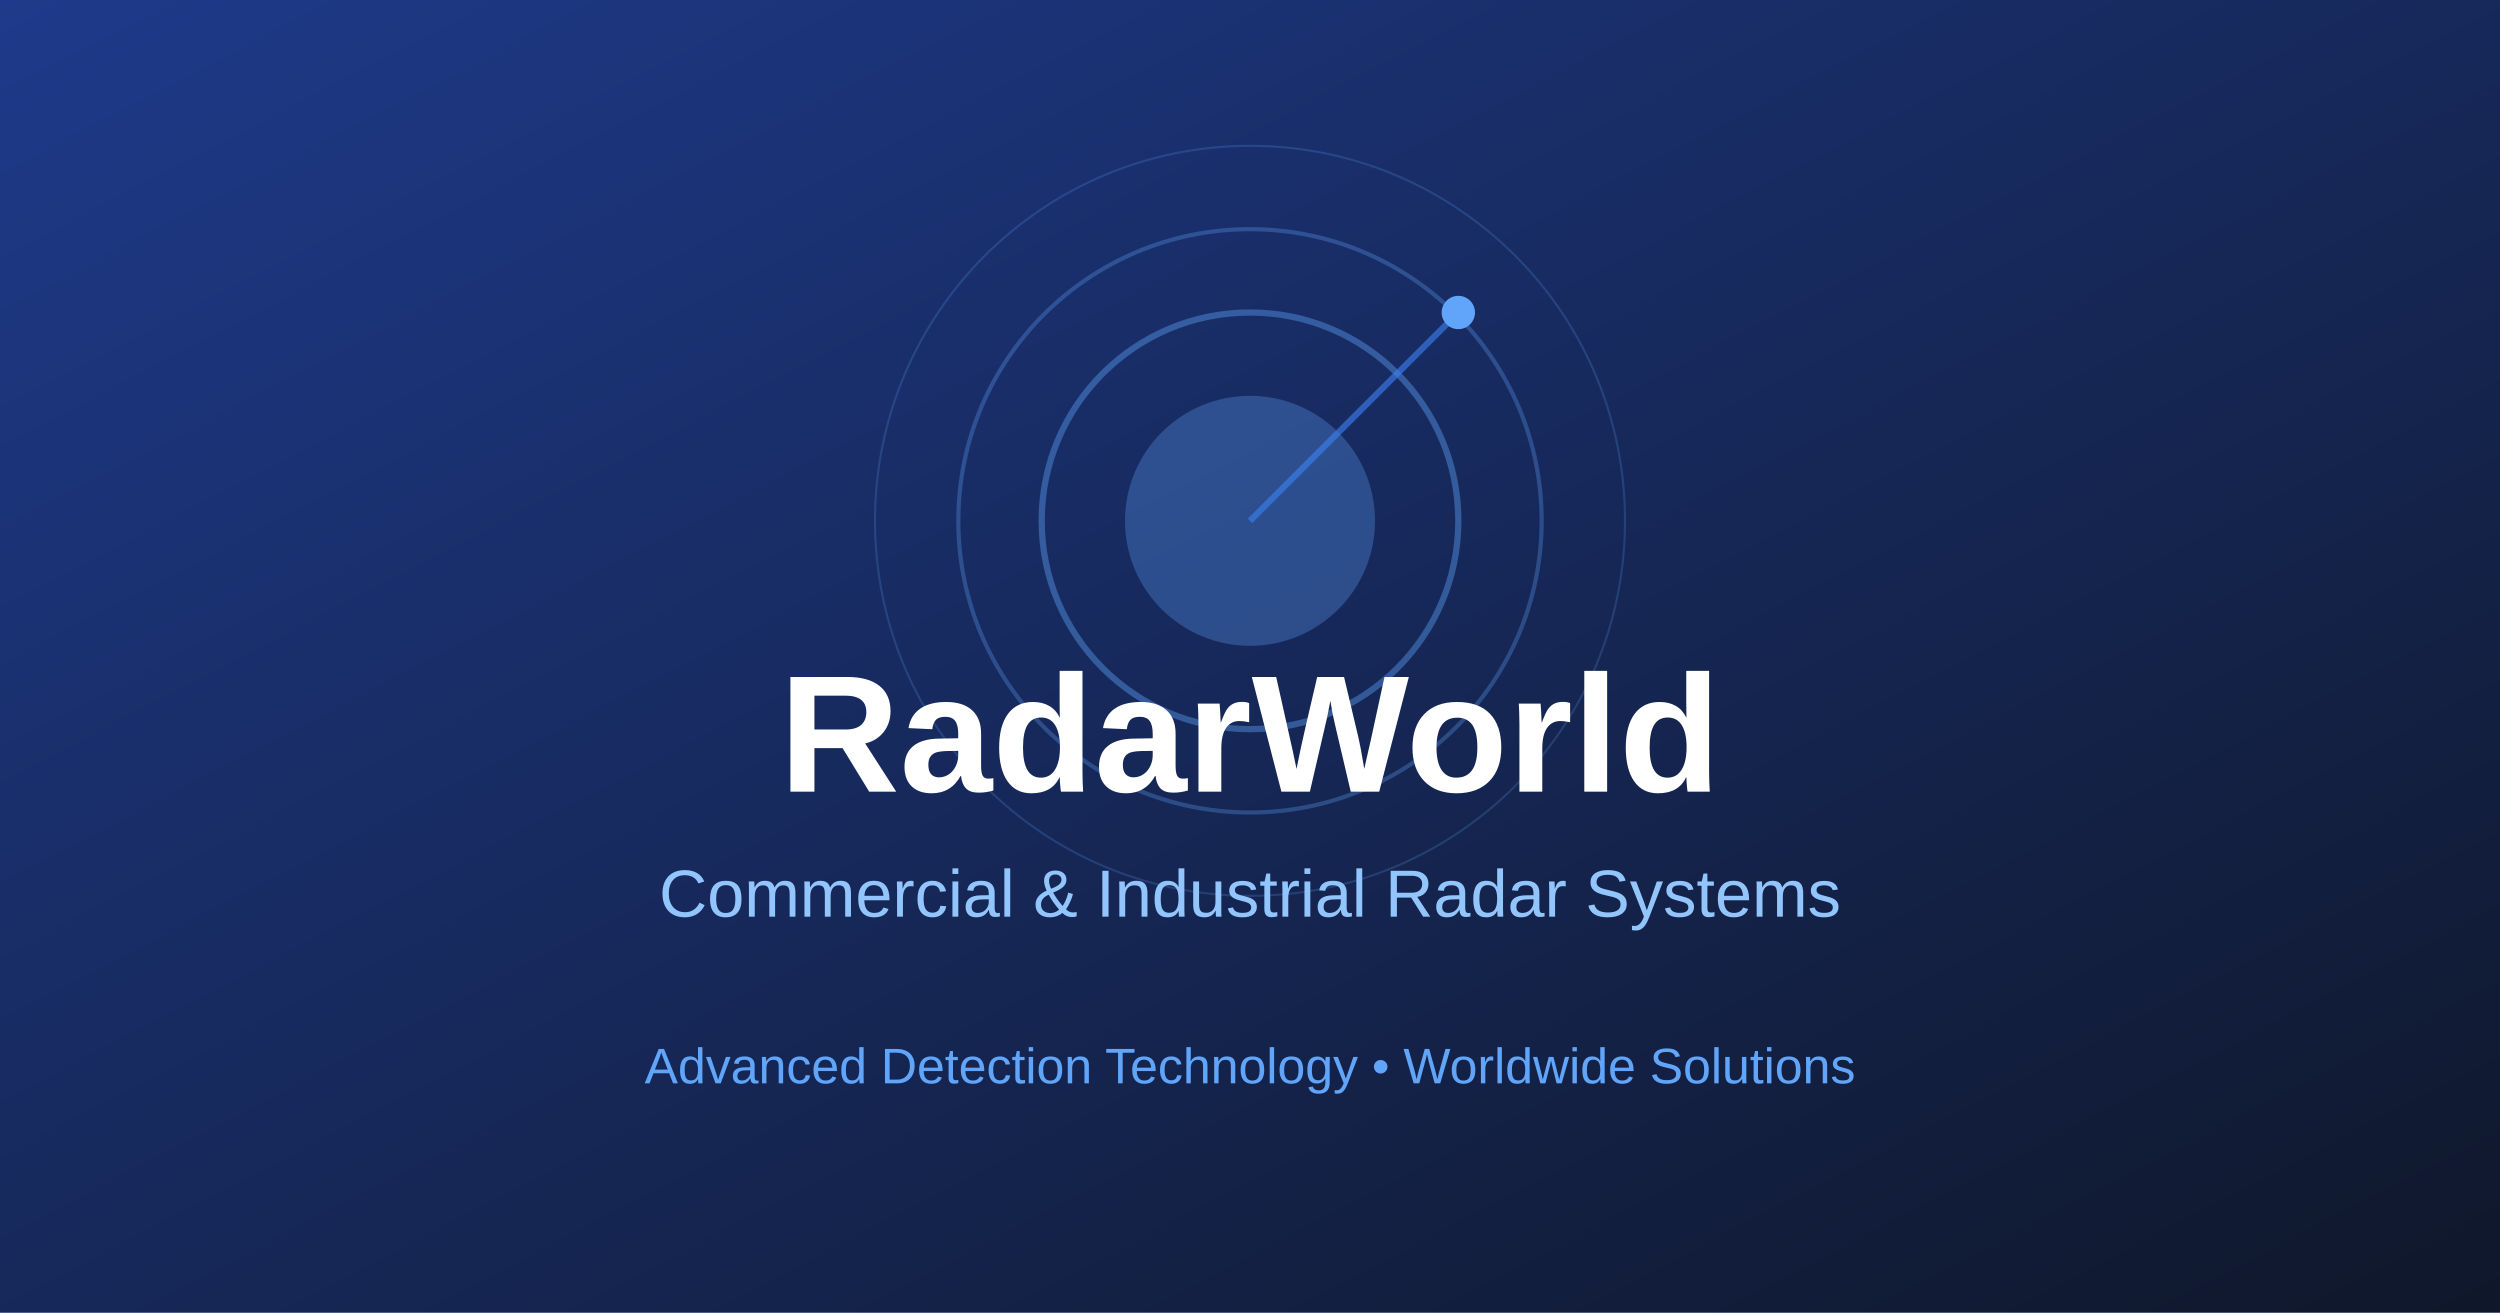
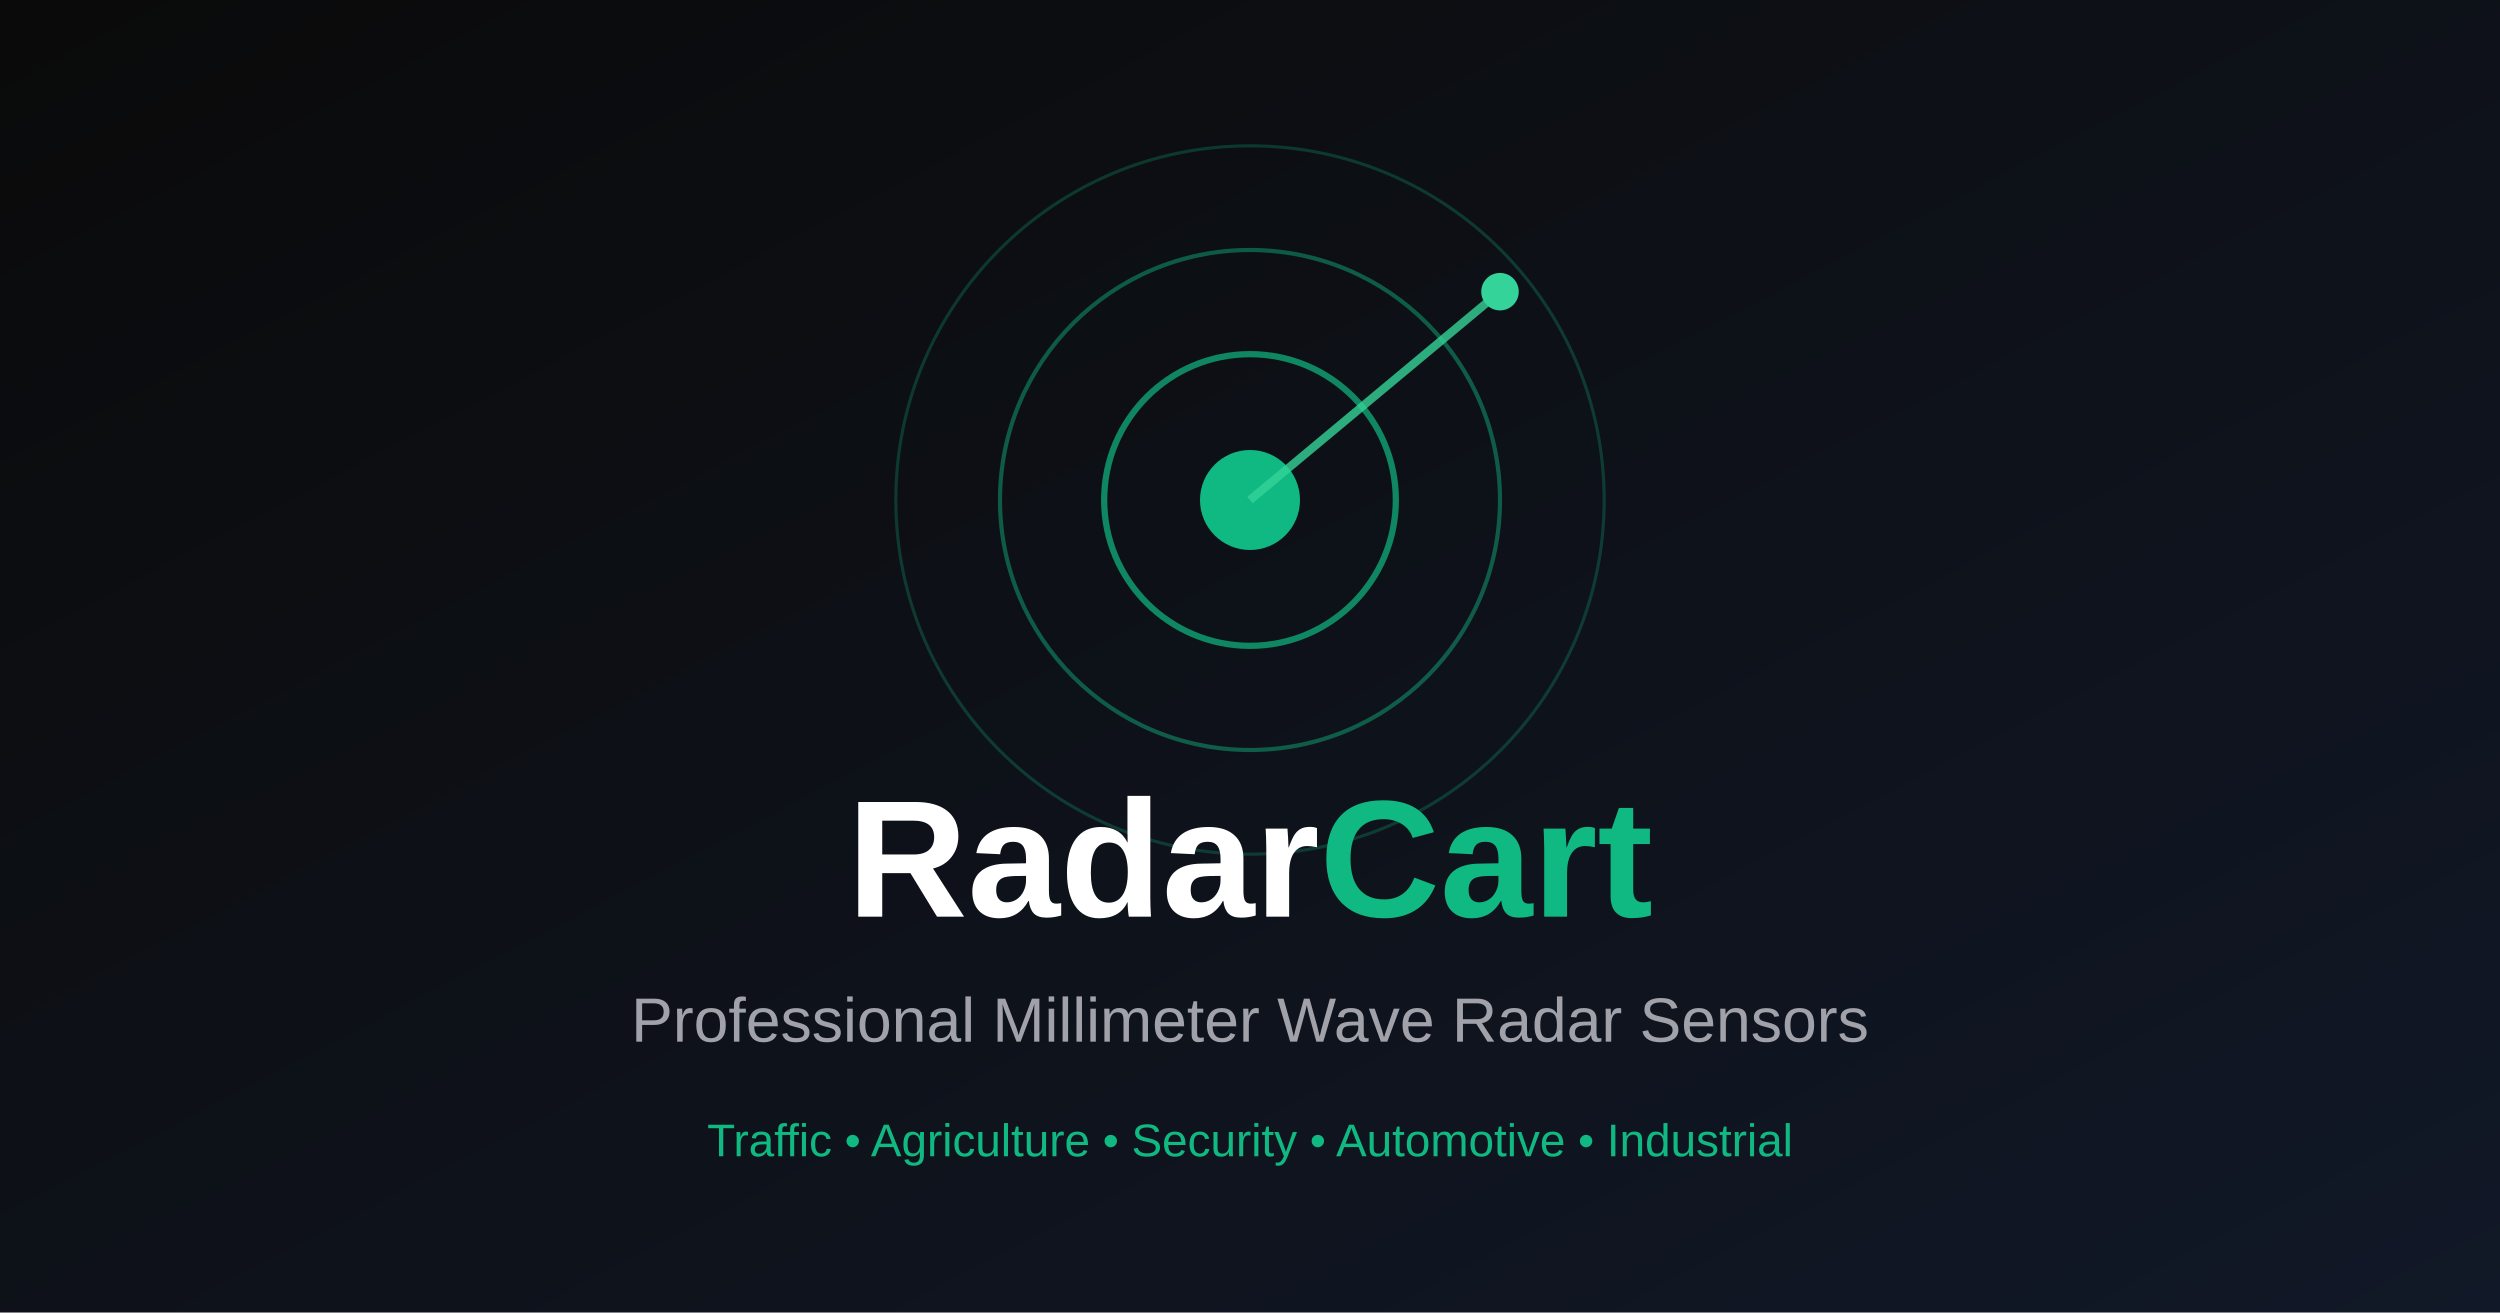
<svg xmlns="http://www.w3.org/2000/svg" viewBox="0 0 1200 630">
-   <rect width="1200" height="630" fill="#1E3A8A" />
  <defs>
-     <linearGradient id="grad1" x1="0%" y1="0%" x2="100%" y2="100%">
-       <stop offset="0%" style="stop-color:#1E3A8A;stop-opacity:1" />
-       <stop offset="100%" style="stop-color:#0F172A;stop-opacity:1" />
+     <linearGradient id="bg" x1="0%" y1="0%" x2="100%" y2="100%">
+       <stop offset="0%" style="stop-color:#0a0a0a;stop-opacity:1" />
+       <stop offset="100%" style="stop-color:#111827;stop-opacity:1" />
    </linearGradient>
  </defs>
-   <rect width="1200" height="630" fill="url(#grad1)" />
-   <circle cx="600" cy="250" r="60" fill="#60A5FA" opacity="0.3" />
-   <circle cx="600" cy="250" r="100" fill="none" stroke="#60A5FA" stroke-width="3" opacity="0.4" />
-   <circle cx="600" cy="250" r="140" fill="none" stroke="#60A5FA" stroke-width="2" opacity="0.3" />
-   <circle cx="600" cy="250" r="180" fill="none" stroke="#60A5FA" stroke-width="1" opacity="0.2" />
-   <path d="M 600 250 L 700 150" stroke="#3B82F6" stroke-width="3" opacity="0.6" />
-   <circle cx="700" cy="150" r="8" fill="#60A5FA" />
-   <text x="600" y="380" font-family="Arial, sans-serif" font-size="80" font-weight="bold" fill="#FFFFFF" text-anchor="middle">RadarWorld</text>
-   <text x="600" y="440" font-family="Arial, sans-serif" font-size="32" fill="#93C5FD" text-anchor="middle">Commercial &amp; Industrial Radar Systems</text>
-   <text x="600" y="520" font-family="Arial, sans-serif" font-size="24" fill="#60A5FA" text-anchor="middle">Advanced Detection Technology • Worldwide Solutions</text>
+   <rect width="1200" height="630" fill="url(#bg)" />
+   <circle cx="600" cy="240" r="24" fill="#10B981" />
+   <circle cx="600" cy="240" r="70" fill="none" stroke="#10B981" stroke-width="3" opacity="0.7" />
+   <circle cx="600" cy="240" r="120" fill="none" stroke="#10B981" stroke-width="2" opacity="0.45" />
+   <circle cx="600" cy="240" r="170" fill="none" stroke="#10B981" stroke-width="1.5" opacity="0.25" />
+   <path d="M 600 240 L 720 140" stroke="#34D399" stroke-width="4" opacity="0.8" />
+   <circle cx="720" cy="140" r="9" fill="#34D399" />
+   <text x="600" y="440" font-family="Arial, sans-serif" font-size="80" font-weight="bold" fill="#FFFFFF" text-anchor="middle">Radar<tspan fill="#10B981">Cart</tspan>
+   </text>
+   <text x="600" y="500" font-family="Arial, sans-serif" font-size="30" fill="#A1A1AA" text-anchor="middle">Professional Millimeter Wave Radar Sensors</text>
+   <text x="600" y="555" font-family="Arial, sans-serif" font-size="22" fill="#10B981" text-anchor="middle">Traffic • Agriculture • Security • Automotive • Industrial</text>
</svg>
